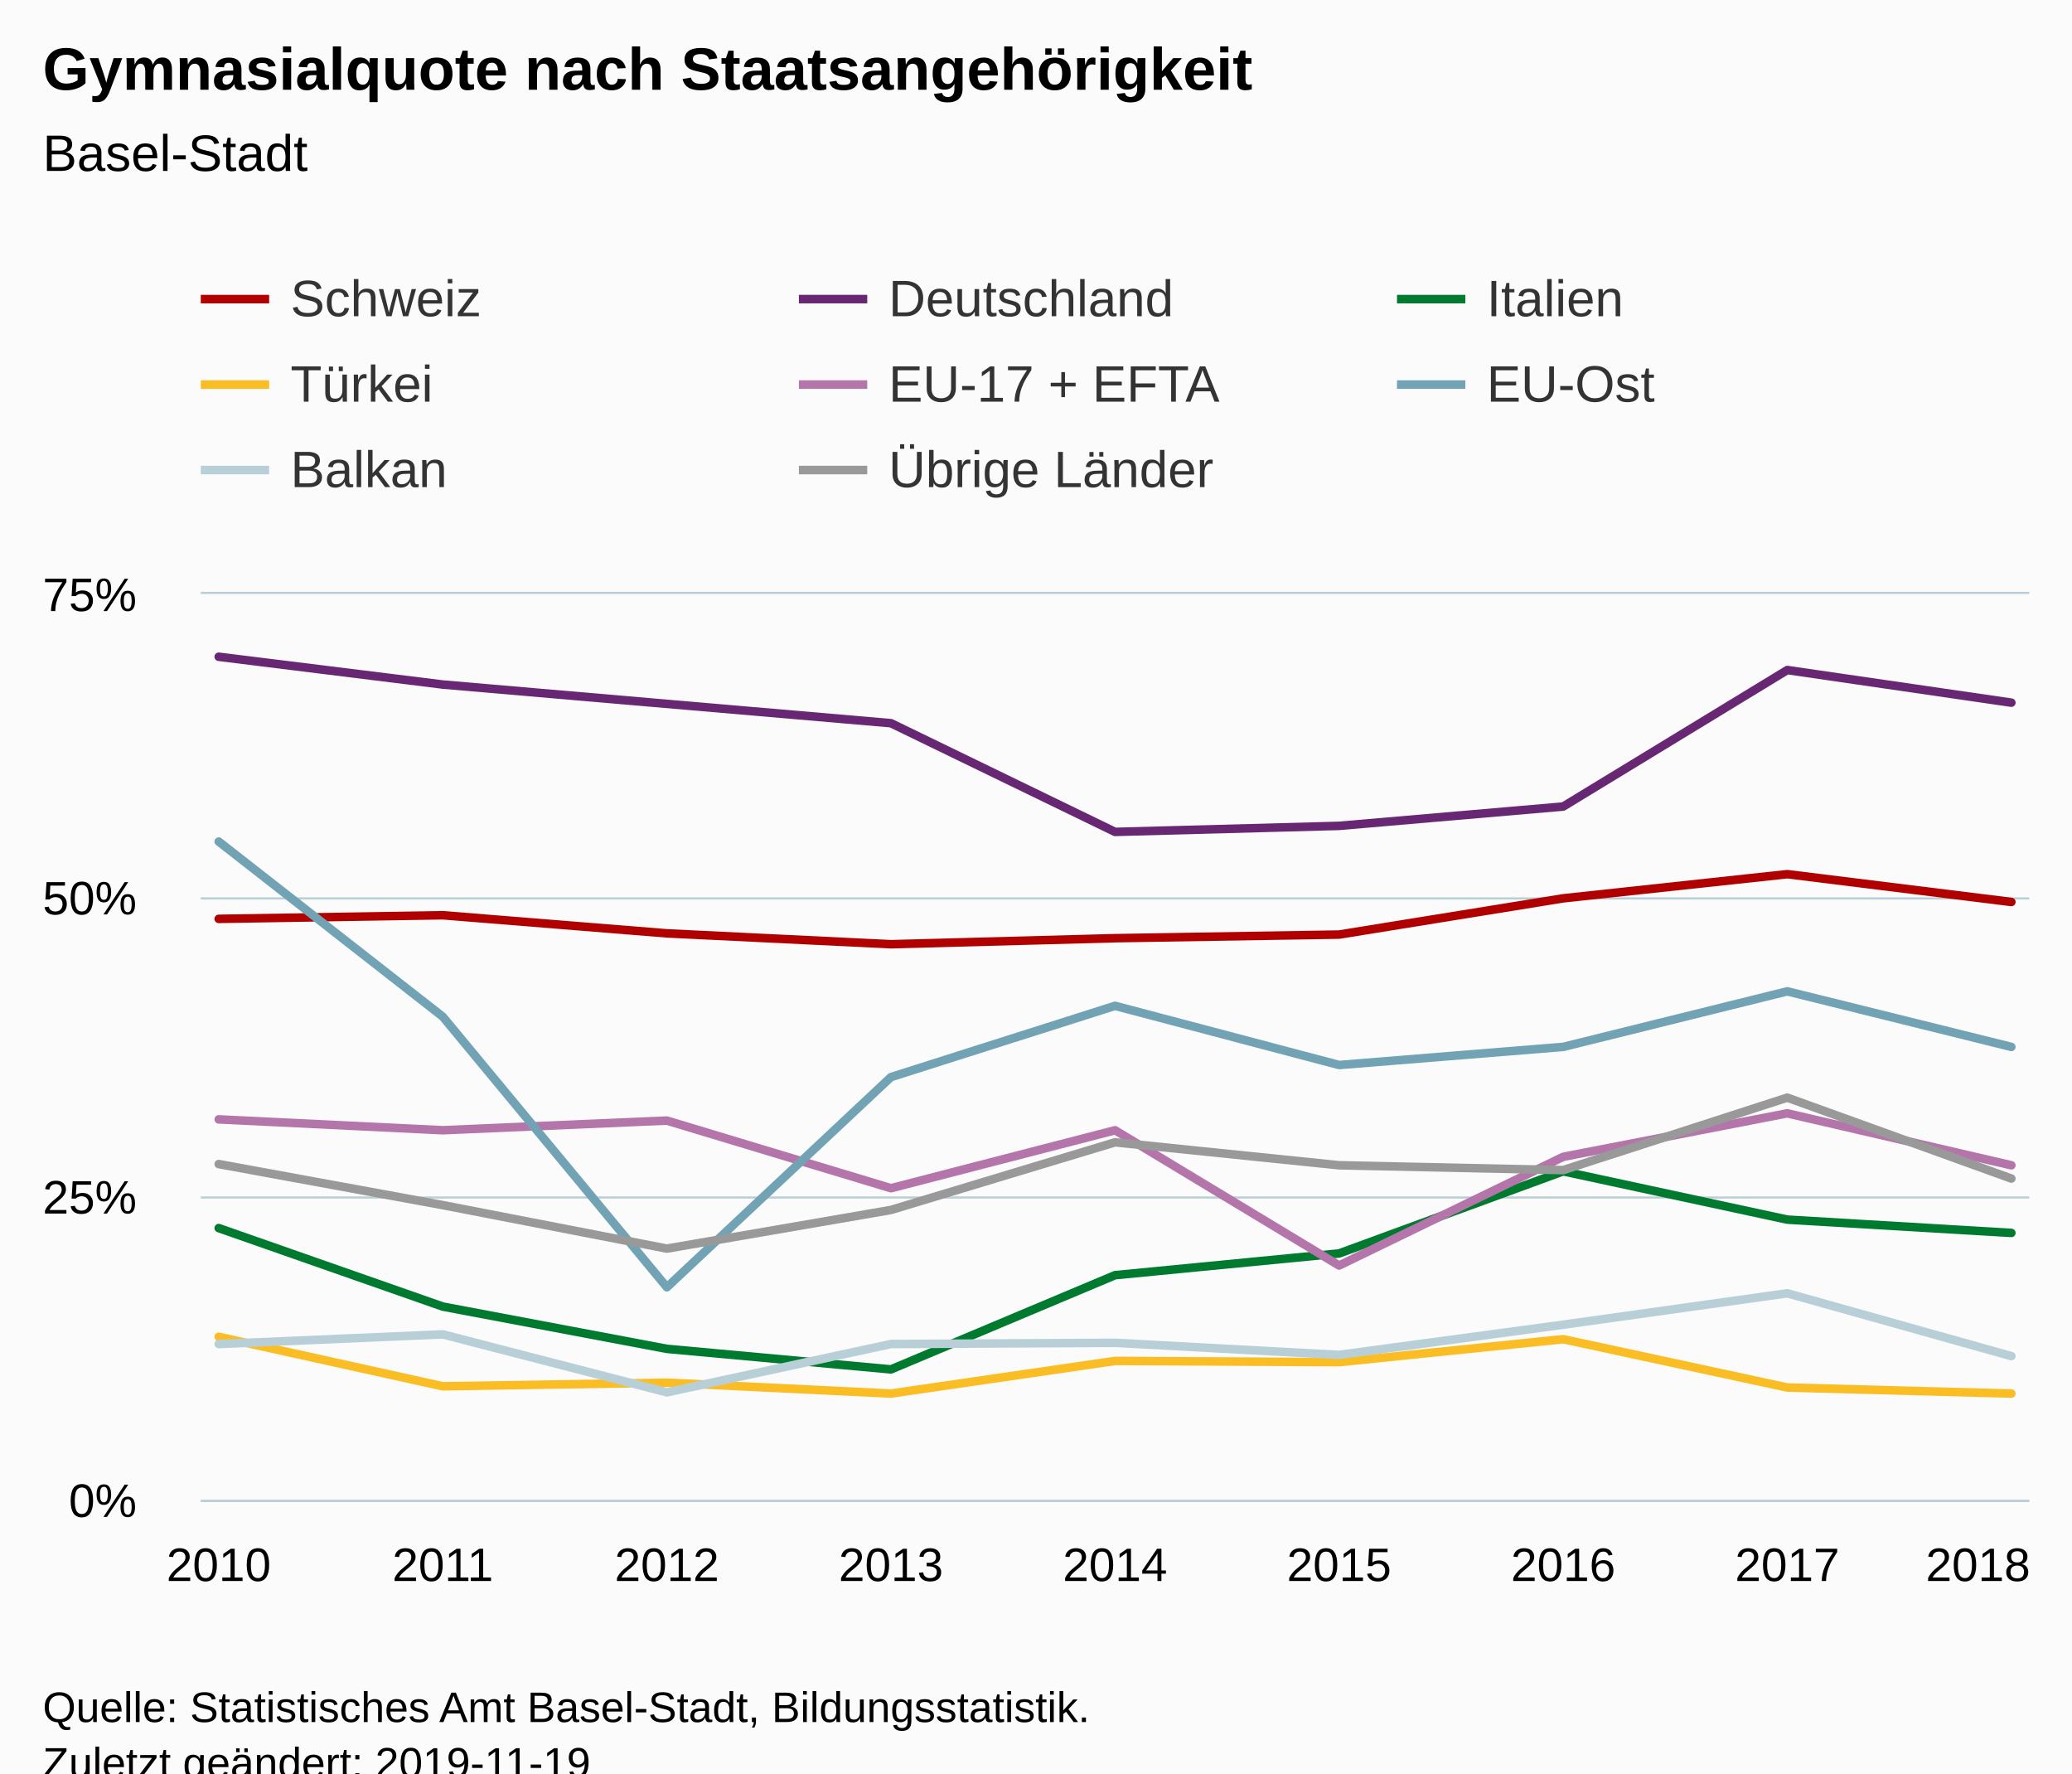
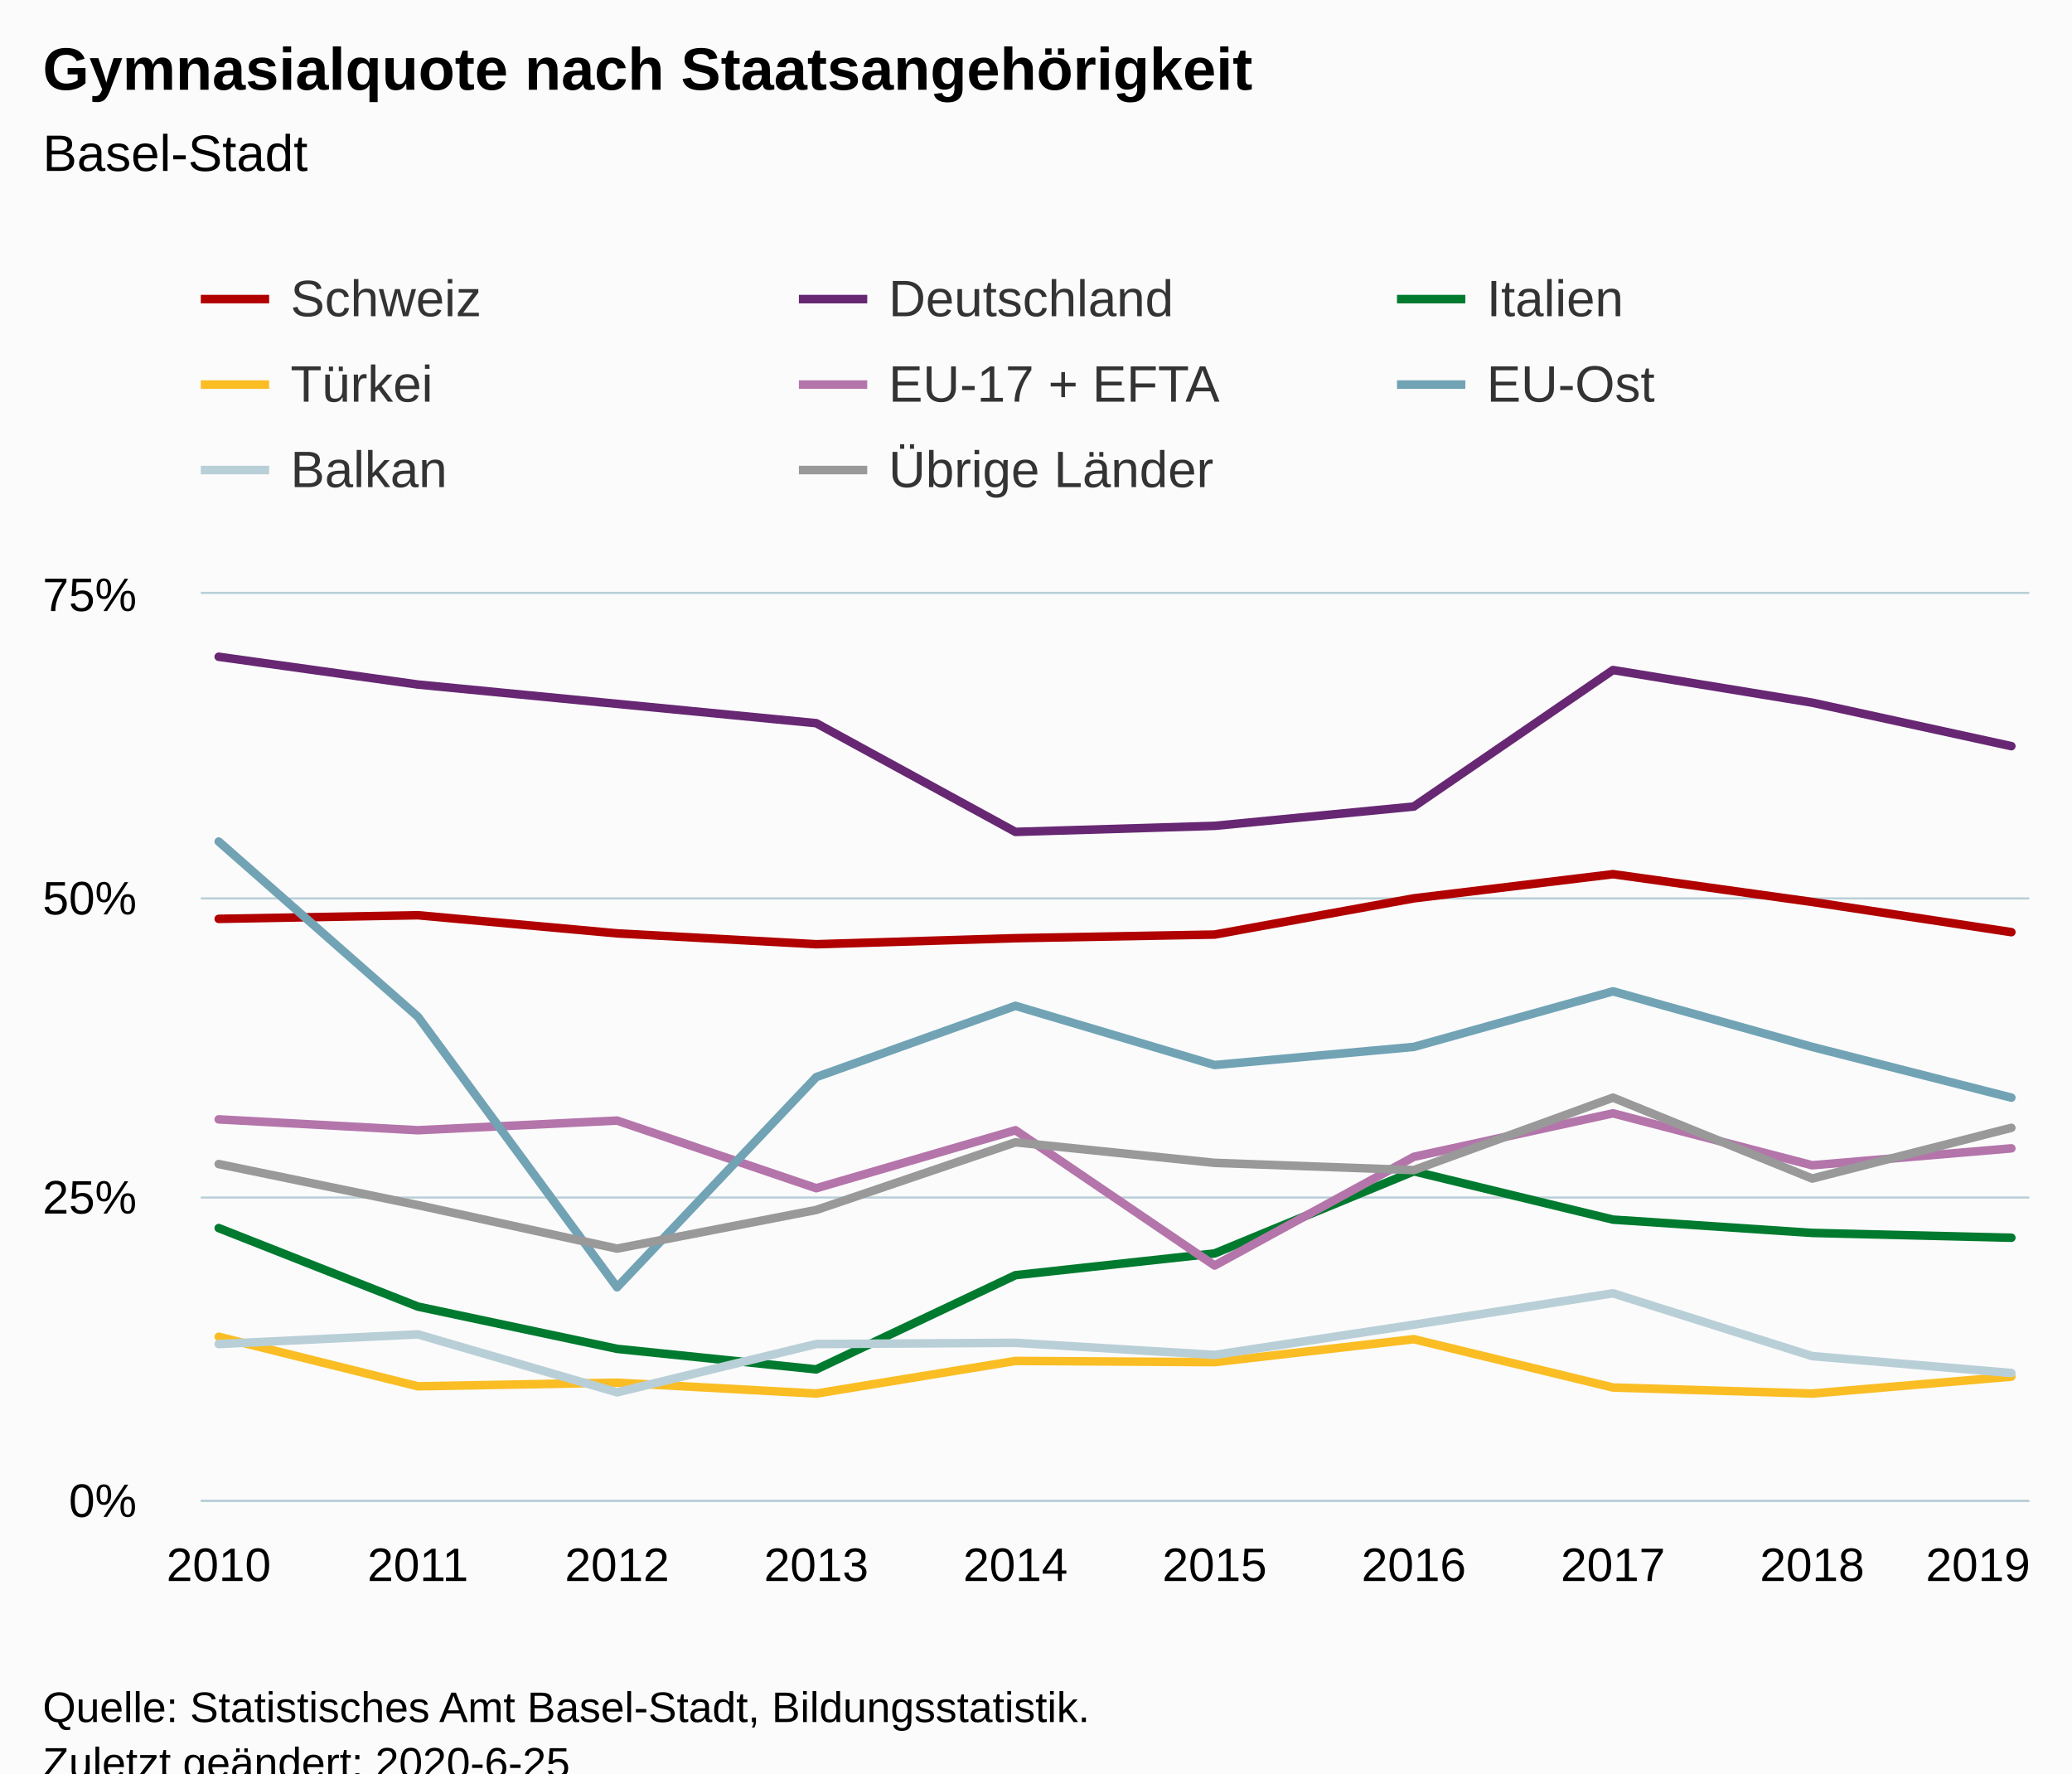
<svg xmlns="http://www.w3.org/2000/svg" version="1.1" class="highcharts-root" style="font-family:Arial;font-size:12px;" viewBox="0 0 485 415">
  <defs>
-     <clipPath id="highcharts-yo3r4ok-6">
+     <clipPath id="highcharts-pb5k64g-6">
      <rect x="0" y="0" width="428" height="212" fill="none" />
    </clipPath>
-     <clipPath id="highcharts-yo3r4ok-7">
+     <clipPath id="highcharts-pb5k64g-7">
      <rect x="0" y="0" width="428" height="212" fill="none" />
    </clipPath>
  </defs>
  <rect fill="#fbfbfb" class="highcharts-background" x="0" y="0" width="485" height="428" rx="0" ry="0" />
  <rect fill="none" class="highcharts-plot-background" x="47" y="139" width="428" height="212" />
  <g class="highcharts-pane-group" data-z-index="0" />
  <g class="highcharts-grid highcharts-xaxis-grid " data-z-index="1">
    <path fill="none" data-z-index="1" class="highcharts-grid-line" d="M 50.5 139 L 50.5 351" opacity="1" />
-     <path fill="none" data-z-index="1" class="highcharts-grid-line" d="M 103.5 139 L 103.5 351" opacity="1" />
-     <path fill="none" data-z-index="1" class="highcharts-grid-line" d="M 155.5 139 L 155.5 351" opacity="1" />
-     <path fill="none" data-z-index="1" class="highcharts-grid-line" d="M 208.5 139 L 208.5 351" opacity="1" />
-     <path fill="none" data-z-index="1" class="highcharts-grid-line" d="M 260.5 139 L 260.5 351" opacity="1" />
-     <path fill="none" data-z-index="1" class="highcharts-grid-line" d="M 312.5 139 L 312.5 351" opacity="1" />
-     <path fill="none" data-z-index="1" class="highcharts-grid-line" d="M 365.5 139 L 365.5 351" opacity="1" />
-     <path fill="none" data-z-index="1" class="highcharts-grid-line" d="M 417.5 139 L 417.5 351" opacity="1" />
+     <path fill="none" data-z-index="1" class="highcharts-grid-line" d="M 97.5 139 L 97.5 351" opacity="1" />
+     <path fill="none" data-z-index="1" class="highcharts-grid-line" d="M 143.5 139 L 143.5 351" opacity="1" />
+     <path fill="none" data-z-index="1" class="highcharts-grid-line" d="M 190.5 139 L 190.5 351" opacity="1" />
+     <path fill="none" data-z-index="1" class="highcharts-grid-line" d="M 237.5 139 L 237.5 351" opacity="1" />
+     <path fill="none" data-z-index="1" class="highcharts-grid-line" d="M 283.5 139 L 283.5 351" opacity="1" />
+     <path fill="none" data-z-index="1" class="highcharts-grid-line" d="M 330.5 139 L 330.5 351" opacity="1" />
+     <path fill="none" data-z-index="1" class="highcharts-grid-line" d="M 377.5 139 L 377.5 351" opacity="1" />
+     <path fill="none" data-z-index="1" class="highcharts-grid-line" d="M 423.5 139 L 423.5 351" opacity="1" />
    <path fill="none" data-z-index="1" class="highcharts-grid-line" d="M 470.5 139 L 470.5 351" opacity="1" />
  </g>
  <g class="highcharts-grid highcharts-yaxis-grid " data-z-index="1">
    <path fill="none" stroke="#B9CFD7" stroke-width="0.5" data-z-index="1" class="highcharts-grid-line" d="M 47 351.25 L 475 351.25" opacity="1" />
    <path fill="none" stroke="#B9CFD7" stroke-width="0.5" data-z-index="1" class="highcharts-grid-line" d="M 47 280.25 L 475 280.25" opacity="1" />
    <path fill="none" stroke="#B9CFD7" stroke-width="0.5" data-z-index="1" class="highcharts-grid-line" d="M 47 210.25 L 475 210.25" opacity="1" />
    <path fill="none" stroke="#B9CFD7" stroke-width="0.5" data-z-index="1" class="highcharts-grid-line" d="M 47 138.75 L 475 138.75" opacity="1" />
  </g>
  <rect fill="none" class="highcharts-plot-border" data-z-index="1" x="47" y="139" width="428" height="212" />
  <g class="highcharts-axis highcharts-xaxis " data-z-index="2">
    <path fill="none" class="highcharts-axis-line" stroke="#B9CFD7" stroke-width="0.5" data-z-index="7" d="M 47 351.25 L 475 351.25" />
  </g>
  <g class="highcharts-axis highcharts-yaxis " data-z-index="2">
    <path fill="none" class="highcharts-axis-line" data-z-index="7" d="M 47 139 L 47 351" />
  </g>
  <g class="highcharts-series-group" data-z-index="3">
-     <g data-z-index="0.1" class="highcharts-series highcharts-series-0 highcharts-line-series " transform="translate(47,139) scale(1 1)" clip-path="url(#highcharts-yo3r4ok-7)">
-       <path fill="none" d="M 4.196 76.037 L 56.647 75.189 L 109.098 79.429 L 161.549 81.973 L 214 80.56 L 266.451 79.712 L 318.902 71.232 L 371.353 65.579 L 423.804 72.08" class="highcharts-graph" data-z-index="1" stroke="#b00000" stroke-width="2" stroke-linejoin="round" stroke-linecap="round" />
+     <g data-z-index="0.1" class="highcharts-series highcharts-series-0 highcharts-line-series " transform="translate(47,139) scale(1 1)" clip-path="url(#highcharts-pb5k64g-7)">
+       <path fill="none" d="M 4.196 76.037 L 50.819 75.189 L 97.442 79.429 L 144.065 81.973 L 190.688 80.56 L 237.312 79.712 L 283.935 71.232 L 330.558 65.579 L 377.181 72.08 L 423.804 79.147" class="highcharts-graph" data-z-index="1" stroke="#b00000" stroke-width="2" stroke-linejoin="round" stroke-linecap="round" />
    </g>
    <g data-z-index="0.1" class="highcharts-markers highcharts-series-0 highcharts-line-series " transform="translate(47,139) scale(1 1)" clip-path="none" />
-     <g data-z-index="0.1" class="highcharts-series highcharts-series-1 highcharts-line-series " transform="translate(47,139) scale(1 1)" clip-path="url(#highcharts-yo3r4ok-7)">
-       <path fill="none" d="M 4.196 14.699 L 56.647 21.2 L 109.098 25.723 L 161.549 30.245 L 214 55.685 L 266.451 54.272 L 318.902 49.749 L 371.353 17.808 L 423.804 25.44" class="highcharts-graph" data-z-index="1" stroke="#672773" stroke-width="2" stroke-linejoin="round" stroke-linecap="round" />
+     <g data-z-index="0.1" class="highcharts-series highcharts-series-1 highcharts-line-series " transform="translate(47,139) scale(1 1)" clip-path="url(#highcharts-pb5k64g-7)">
+       <path fill="none" d="M 4.196 14.699 L 50.819 21.2 L 97.442 25.723 L 144.065 30.245 L 190.688 55.685 L 237.312 54.272 L 283.935 49.749 L 330.558 17.808 L 377.181 25.44 L 423.804 35.616" class="highcharts-graph" data-z-index="1" stroke="#672773" stroke-width="2" stroke-linejoin="round" stroke-linecap="round" />
    </g>
    <g data-z-index="0.1" class="highcharts-markers highcharts-series-1 highcharts-line-series " transform="translate(47,139) scale(1 1)" clip-path="none" />
-     <g data-z-index="0.1" class="highcharts-series highcharts-series-2 highcharts-line-series " transform="translate(47,139) scale(1 1)" clip-path="url(#highcharts-yo3r4ok-7)">
-       <path fill="none" d="M 4.196 148.4 L 56.647 166.773 L 109.098 176.667 L 161.549 181.472 L 214 159.424 L 266.451 154.336 L 318.902 135.115 L 371.353 146.421 L 423.804 149.531" class="highcharts-graph" data-z-index="1" stroke="#007a2f" stroke-width="2" stroke-linejoin="round" stroke-linecap="round" />
+     <g data-z-index="0.1" class="highcharts-series highcharts-series-2 highcharts-line-series " transform="translate(47,139) scale(1 1)" clip-path="url(#highcharts-pb5k64g-7)">
+       <path fill="none" d="M 4.196 148.4 L 50.819 166.773 L 97.442 176.667 L 144.065 181.472 L 190.688 159.424 L 237.312 154.336 L 283.935 135.115 L 330.558 146.421 L 377.181 149.531 L 423.804 150.661" class="highcharts-graph" data-z-index="1" stroke="#007a2f" stroke-width="2" stroke-linejoin="round" stroke-linecap="round" />
    </g>
    <g data-z-index="0.1" class="highcharts-markers highcharts-series-2 highcharts-line-series " transform="translate(47,139) scale(1 1)" clip-path="none" />
-     <g data-z-index="0.1" class="highcharts-series highcharts-series-3 highcharts-line-series " transform="translate(47,139) scale(1 1)" clip-path="url(#highcharts-yo3r4ok-7)">
-       <path fill="none" d="M 4.196 173.84 L 56.647 185.429 L 109.098 184.581 L 161.549 187.125 L 214 179.493 L 266.451 179.776 L 318.902 174.405 L 371.353 185.712 L 423.804 187.125" class="highcharts-graph" data-z-index="1" stroke="#fabd24" stroke-width="2" stroke-linejoin="round" stroke-linecap="round" />
+     <g data-z-index="0.1" class="highcharts-series highcharts-series-3 highcharts-line-series " transform="translate(47,139) scale(1 1)" clip-path="url(#highcharts-pb5k64g-7)">
+       <path fill="none" d="M 4.196 173.84 L 50.819 185.429 L 97.442 184.581 L 144.065 187.125 L 190.688 179.493 L 237.312 179.776 L 283.935 174.405 L 330.558 185.712 L 377.181 187.125 L 423.804 183.168" class="highcharts-graph" data-z-index="1" stroke="#fabd24" stroke-width="2" stroke-linejoin="round" stroke-linecap="round" />
    </g>
    <g data-z-index="0.1" class="highcharts-markers highcharts-series-3 highcharts-line-series " transform="translate(47,139) scale(1 1)" clip-path="none" />
-     <g data-z-index="0.1" class="highcharts-series highcharts-series-4 highcharts-line-series " transform="translate(47,139) scale(1 1)" clip-path="url(#highcharts-yo3r4ok-7)">
-       <path fill="none" d="M 4.196 122.96 L 56.647 125.504 L 109.098 123.243 L 161.549 139.072 L 214 125.504 L 266.451 157.163 L 318.902 131.723 L 371.353 121.547 L 423.804 133.701" class="highcharts-graph" data-z-index="1" stroke="#b475ab" stroke-width="2" stroke-linejoin="round" stroke-linecap="round" />
+     <g data-z-index="0.1" class="highcharts-series highcharts-series-4 highcharts-line-series " transform="translate(47,139) scale(1 1)" clip-path="url(#highcharts-pb5k64g-7)">
+       <path fill="none" d="M 4.196 122.96 L 50.819 125.504 L 97.442 123.243 L 144.065 139.072 L 190.688 125.504 L 237.312 157.163 L 283.935 131.723 L 330.558 121.547 L 377.181 133.701 L 423.804 129.744" class="highcharts-graph" data-z-index="1" stroke="#b475ab" stroke-width="2" stroke-linejoin="round" stroke-linecap="round" />
    </g>
    <g data-z-index="0.1" class="highcharts-markers highcharts-series-4 highcharts-line-series " transform="translate(47,139) scale(1 1)" clip-path="none" />
-     <g data-z-index="0.1" class="highcharts-series highcharts-series-5 highcharts-line-series " transform="translate(47,139) scale(1 1)" clip-path="url(#highcharts-yo3r4ok-7)">
-       <path fill="none" d="M 4.196 57.947 L 56.647 98.933 L 109.098 162.251 L 161.549 113.067 L 214 96.389 L 266.451 110.24 L 318.902 106 L 371.353 92.997 L 423.804 106" class="highcharts-graph" data-z-index="1" stroke="#71a3b5" stroke-width="2" stroke-linejoin="round" stroke-linecap="round" />
+     <g data-z-index="0.1" class="highcharts-series highcharts-series-5 highcharts-line-series " transform="translate(47,139) scale(1 1)" clip-path="url(#highcharts-pb5k64g-7)">
+       <path fill="none" d="M 4.196 57.947 L 50.819 98.933 L 97.442 162.251 L 144.065 113.067 L 190.688 96.389 L 237.312 110.24 L 283.935 106 L 330.558 92.997 L 377.181 106 L 423.804 117.872" class="highcharts-graph" data-z-index="1" stroke="#71a3b5" stroke-width="2" stroke-linejoin="round" stroke-linecap="round" />
    </g>
    <g data-z-index="0.1" class="highcharts-markers highcharts-series-5 highcharts-line-series " transform="translate(47,139) scale(1 1)" clip-path="none" />
-     <g data-z-index="0.1" class="highcharts-series highcharts-series-6 highcharts-line-series " transform="translate(47,139) scale(1 1)" clip-path="url(#highcharts-yo3r4ok-7)">
-       <path fill="none" d="M 4.196 175.536 L 56.647 173.275 L 109.098 186.843 L 161.549 175.536 L 214 175.253 L 266.451 178.08 L 318.902 171.013 L 371.353 163.664 L 423.804 178.363" class="highcharts-graph" data-z-index="1" stroke="#b9cfd7" stroke-width="2" stroke-linejoin="round" stroke-linecap="round" />
+     <g data-z-index="0.1" class="highcharts-series highcharts-series-6 highcharts-line-series " transform="translate(47,139) scale(1 1)" clip-path="url(#highcharts-pb5k64g-7)">
+       <path fill="none" d="M 4.196 175.536 L 50.819 173.275 L 97.442 186.843 L 144.065 175.536 L 190.688 175.253 L 237.312 178.08 L 283.935 171.013 L 330.558 163.664 L 377.181 178.363 L 423.804 182.32" class="highcharts-graph" data-z-index="1" stroke="#b9cfd7" stroke-width="2" stroke-linejoin="round" stroke-linecap="round" />
    </g>
    <g data-z-index="0.1" class="highcharts-markers highcharts-series-6 highcharts-line-series " transform="translate(47,139) scale(1 1)" clip-path="none" />
-     <g data-z-index="0.1" class="highcharts-series highcharts-series-7 highcharts-line-series " transform="translate(47,139) scale(1 1)" clip-path="url(#highcharts-yo3r4ok-7)">
-       <path fill="none" d="M 4.196 133.419 L 56.647 143.029 L 109.098 153.205 L 161.549 144.16 L 214 128.331 L 266.451 133.701 L 318.902 134.832 L 371.353 117.872 L 423.804 136.811" class="highcharts-graph" data-z-index="1" stroke="#999999" stroke-width="2" stroke-linejoin="round" stroke-linecap="round" />
+     <g data-z-index="0.1" class="highcharts-series highcharts-series-7 highcharts-line-series " transform="translate(47,139) scale(1 1)" clip-path="url(#highcharts-pb5k64g-7)">
+       <path fill="none" d="M 4.196 133.419 L 50.819 143.029 L 97.442 153.205 L 144.065 144.16 L 190.688 128.331 L 237.312 133.136 L 283.935 134.832 L 330.558 117.872 L 377.181 136.811 L 423.804 124.939" class="highcharts-graph" data-z-index="1" stroke="#999999" stroke-width="2" stroke-linejoin="round" stroke-linecap="round" />
    </g>
    <g data-z-index="0.1" class="highcharts-markers highcharts-series-7 highcharts-line-series " transform="translate(47,139) scale(1 1)" clip-path="none" />
  </g>
  <text x="10" text-anchor="start" class="highcharts-title" data-z-index="4" style="color:#000000;font-size:14px;font-weight:bold;fill:#000000;" y="21">
    <tspan>Gymnasialquote nach Staatsangehörigkeit</tspan>
  </text>
  <text x="10" text-anchor="start" class="highcharts-subtitle" data-z-index="4" style="color:#000000;font-size:12px;font-weight:normal;font-family:Arial;fill:#000000;" y="40">
    <tspan>Basel-Stadt</tspan>
  </text>
  <g class="highcharts-legend" data-z-index="7" transform="translate(39,56)">
    <rect fill="none" class="highcharts-legend-box" rx="0" ry="0" x="0" y="0" width="416" height="71" visibility="visible" />
    <g data-z-index="1">
      <g>
        <g class="highcharts-legend-item highcharts-line-series highcharts-color-undefined highcharts-series-0" data-z-index="1" transform="translate(8,3)">
          <path fill="none" d="M 0 11 L 16 11" class="highcharts-graph" stroke="#b00000" stroke-width="2" />
          <text x="21" style="color:#333333;font-size:12px;font-weight:normal;cursor:pointer;fill:#333333;" text-anchor="start" data-z-index="2" y="15">
            <tspan>Schweiz</tspan>
          </text>
        </g>
        <g class="highcharts-legend-item highcharts-line-series highcharts-color-undefined highcharts-series-1" data-z-index="1" transform="translate(148,3)">
          <path fill="none" d="M 0 11 L 16 11" class="highcharts-graph" stroke="#672773" stroke-width="2" />
          <text x="21" y="15" style="color:#333333;font-size:12px;font-weight:normal;cursor:pointer;fill:#333333;" text-anchor="start" data-z-index="2">
            <tspan>Deutschland</tspan>
          </text>
        </g>
        <g class="highcharts-legend-item highcharts-line-series highcharts-color-undefined highcharts-series-2" data-z-index="1" transform="translate(288,3)">
          <path fill="none" d="M 0 11 L 16 11" class="highcharts-graph" stroke="#007a2f" stroke-width="2" />
          <text x="21" y="15" style="color:#333333;font-size:12px;font-weight:normal;cursor:pointer;fill:#333333;" text-anchor="start" data-z-index="2">
            <tspan>Italien</tspan>
          </text>
        </g>
        <g class="highcharts-legend-item highcharts-line-series highcharts-color-undefined highcharts-series-3" data-z-index="1" transform="translate(8,23)">
          <path fill="none" d="M 0 11 L 16 11" class="highcharts-graph" stroke="#fabd24" stroke-width="2" />
          <text x="21" y="15" style="color:#333333;font-size:12px;font-weight:normal;cursor:pointer;fill:#333333;" text-anchor="start" data-z-index="2">
            <tspan>Türkei</tspan>
          </text>
        </g>
        <g class="highcharts-legend-item highcharts-line-series highcharts-color-undefined highcharts-series-4" data-z-index="1" transform="translate(148,23)">
          <path fill="none" d="M 0 11 L 16 11" class="highcharts-graph" stroke="#b475ab" stroke-width="2" />
          <text x="21" y="15" style="color:#333333;font-size:12px;font-weight:normal;cursor:pointer;fill:#333333;" text-anchor="start" data-z-index="2">
            <tspan>EU-17 + EFTA</tspan>
          </text>
        </g>
        <g class="highcharts-legend-item highcharts-line-series highcharts-color-undefined highcharts-series-5" data-z-index="1" transform="translate(288,23)">
          <path fill="none" d="M 0 11 L 16 11" class="highcharts-graph" stroke="#71a3b5" stroke-width="2" />
          <text x="21" y="15" style="color:#333333;font-size:12px;font-weight:normal;cursor:pointer;fill:#333333;" text-anchor="start" data-z-index="2">
            <tspan>EU-Ost</tspan>
          </text>
        </g>
        <g class="highcharts-legend-item highcharts-line-series highcharts-color-undefined highcharts-series-6" data-z-index="1" transform="translate(8,43)">
          <path fill="none" d="M 0 11 L 16 11" class="highcharts-graph" stroke="#b9cfd7" stroke-width="2" />
          <text x="21" y="15" style="color:#333333;font-size:12px;font-weight:normal;cursor:pointer;fill:#333333;" text-anchor="start" data-z-index="2">
            <tspan>Balkan</tspan>
          </text>
        </g>
        <g class="highcharts-legend-item highcharts-line-series highcharts-color-undefined highcharts-series-7" data-z-index="1" transform="translate(148,43)">
          <path fill="none" d="M 0 11 L 16 11" class="highcharts-graph" stroke="#999999" stroke-width="2" />
          <text x="21" y="15" style="color:#333333;font-size:12px;font-weight:normal;cursor:pointer;fill:#333333;" text-anchor="start" data-z-index="2">
            <tspan>Übrige Länder</tspan>
          </text>
        </g>
      </g>
    </g>
  </g>
  <g class="highcharts-axis-labels highcharts-xaxis-labels " data-z-index="7">
    <text x="51.196" style="color:#000000;cursor:default;font-size:11px;fill:#000000;" text-anchor="middle" transform="translate(0,0)" y="370" opacity="1">2010</text>
-     <text x="103.647" style="color:#000000;cursor:default;font-size:11px;fill:#000000;" text-anchor="middle" transform="translate(0,0)" y="370" opacity="1">2011</text>
-     <text x="156.098" style="color:#000000;cursor:default;font-size:11px;fill:#000000;" text-anchor="middle" transform="translate(0,0)" y="370" opacity="1">2012</text>
-     <text x="208.549" style="color:#000000;cursor:default;font-size:11px;fill:#000000;" text-anchor="middle" transform="translate(0,0)" y="370" opacity="1">2013</text>
-     <text x="261" style="color:#000000;cursor:default;font-size:11px;fill:#000000;" text-anchor="middle" transform="translate(0,0)" y="370" opacity="1">2014</text>
-     <text x="313.451" style="color:#000000;cursor:default;font-size:11px;fill:#000000;" text-anchor="middle" transform="translate(0,0)" y="370" opacity="1">2015</text>
-     <text x="365.902" style="color:#000000;cursor:default;font-size:11px;fill:#000000;" text-anchor="middle" transform="translate(0,0)" y="370" opacity="1">2016</text>
-     <text x="418.353" style="color:#000000;cursor:default;font-size:11px;fill:#000000;" text-anchor="middle" transform="translate(0,0)" y="370" opacity="1">2017</text>
-     <text x="463" style="color:#000000;cursor:default;font-size:11px;fill:#000000;" text-anchor="middle" transform="translate(0,0)" y="370" opacity="1">2018</text>
+     <text x="97.819" style="color:#000000;cursor:default;font-size:11px;fill:#000000;" text-anchor="middle" transform="translate(0,0)" y="370" opacity="1">2011</text>
+     <text x="144.442" style="color:#000000;cursor:default;font-size:11px;fill:#000000;" text-anchor="middle" transform="translate(0,0)" y="370" opacity="1">2012</text>
+     <text x="191.065" style="color:#000000;cursor:default;font-size:11px;fill:#000000;" text-anchor="middle" transform="translate(0,0)" y="370" opacity="1">2013</text>
+     <text x="237.688" style="color:#000000;cursor:default;font-size:11px;fill:#000000;" text-anchor="middle" transform="translate(0,0)" y="370" opacity="1">2014</text>
+     <text x="284.312" style="color:#000000;cursor:default;font-size:11px;fill:#000000;" text-anchor="middle" transform="translate(0,0)" y="370" opacity="1">2015</text>
+     <text x="330.935" style="color:#000000;cursor:default;font-size:11px;fill:#000000;" text-anchor="middle" transform="translate(0,0)" y="370" opacity="1">2016</text>
+     <text x="377.558" style="color:#000000;cursor:default;font-size:11px;fill:#000000;" text-anchor="middle" transform="translate(0,0)" y="370" opacity="1">2017</text>
+     <text x="424.181" style="color:#000000;cursor:default;font-size:11px;fill:#000000;" text-anchor="middle" transform="translate(0,0)" y="370" opacity="1">2018</text>
+     <text x="463" style="color:#000000;cursor:default;font-size:11px;fill:#000000;" text-anchor="middle" transform="translate(0,0)" y="370" opacity="1">2019</text>
  </g>
  <g class="highcharts-axis-labels highcharts-yaxis-labels " data-z-index="7">
    <text x="32" style="color:#000000;cursor:default;font-size:11px;fill:#000000;" text-anchor="end" transform="translate(0,0)" y="355" opacity="1">0%</text>
    <text x="32" style="color:#000000;cursor:default;font-size:11px;fill:#000000;" text-anchor="end" transform="translate(0,0)" y="284" opacity="1">25%</text>
    <text x="32" style="color:#000000;cursor:default;font-size:11px;fill:#000000;" text-anchor="end" transform="translate(0,0)" y="214" opacity="1">50%</text>
    <text x="32" style="color:#000000;cursor:default;font-size:11px;fill:#000000;" text-anchor="end" transform="translate(0,0)" y="143" opacity="1">75%</text>
  </g>
  <text x="10" class="highcharts-credits" text-anchor="start" data-z-index="8" style="cursor:default;color:#000000;font-size:10px;fill:#000000;" y="403">
    <tspan>Quelle: Statistisches Amt Basel-Stadt, Bildungsstatistik.</tspan>
-     <tspan x="10" dy="13">Zuletzt geändert: 2019-11-19</tspan>
+     <tspan x="10" dy="13">Zuletzt geändert: 2020-6-25</tspan>
  </text>
</svg>
